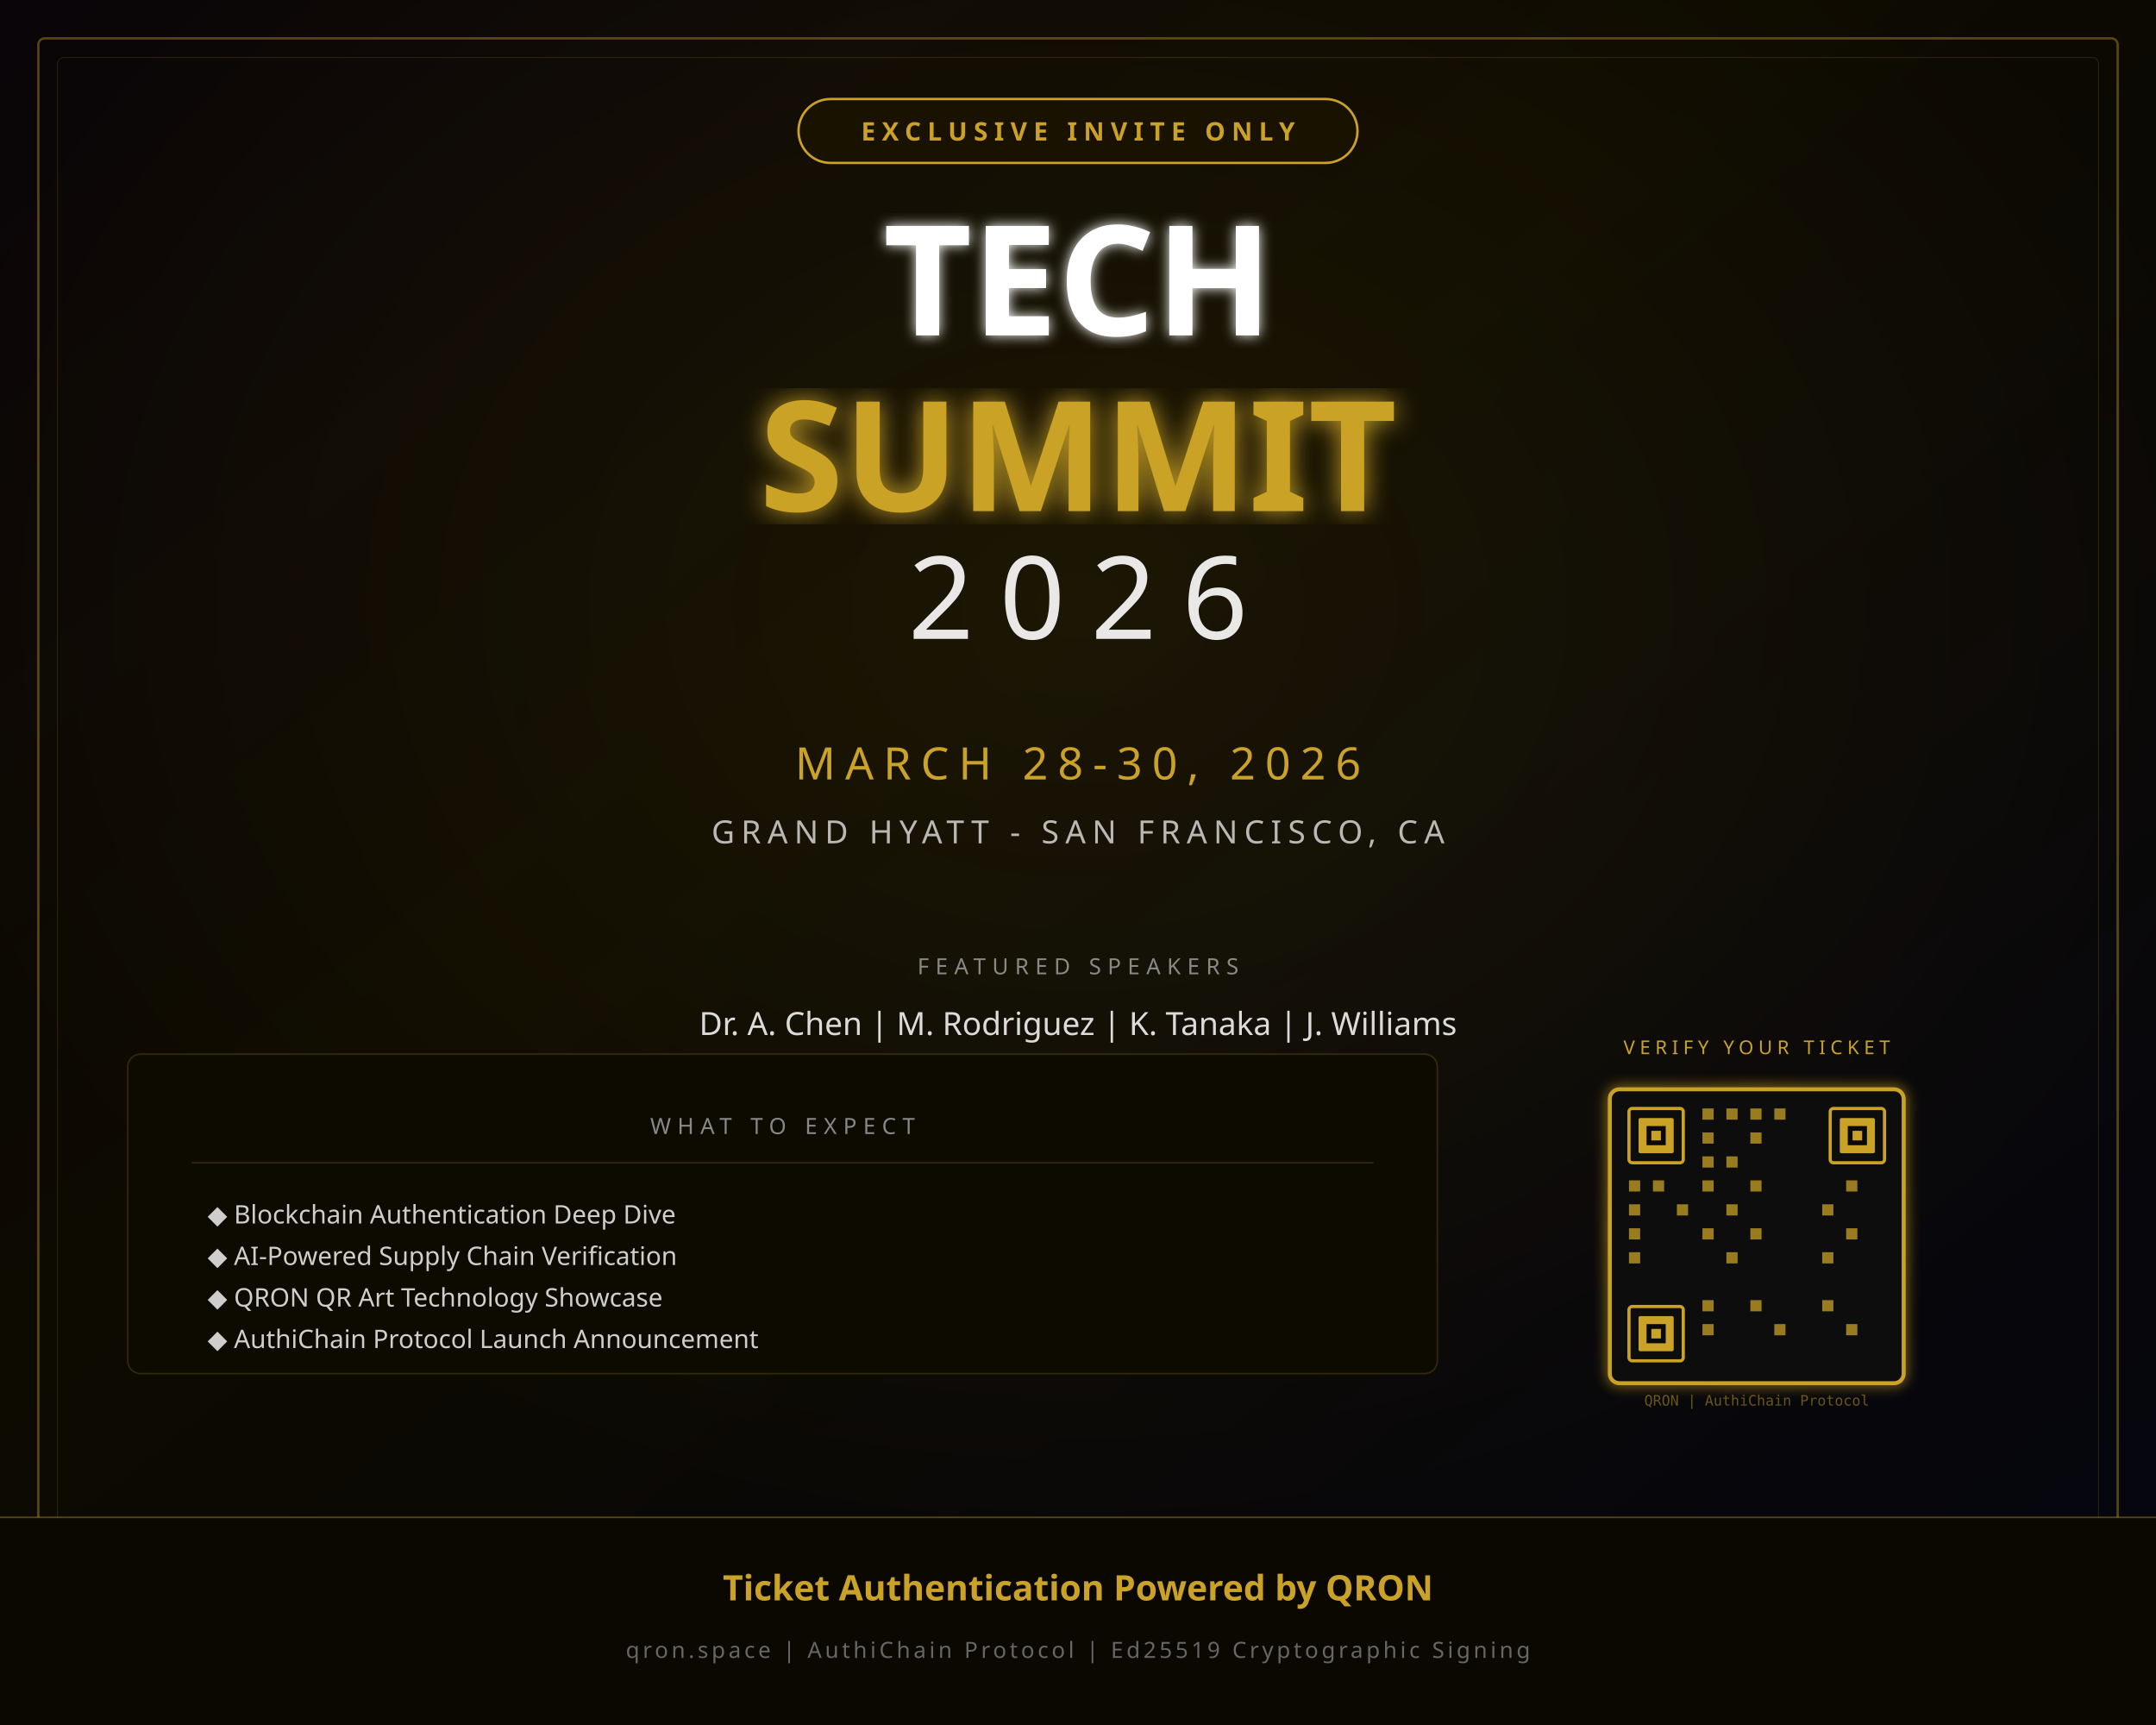
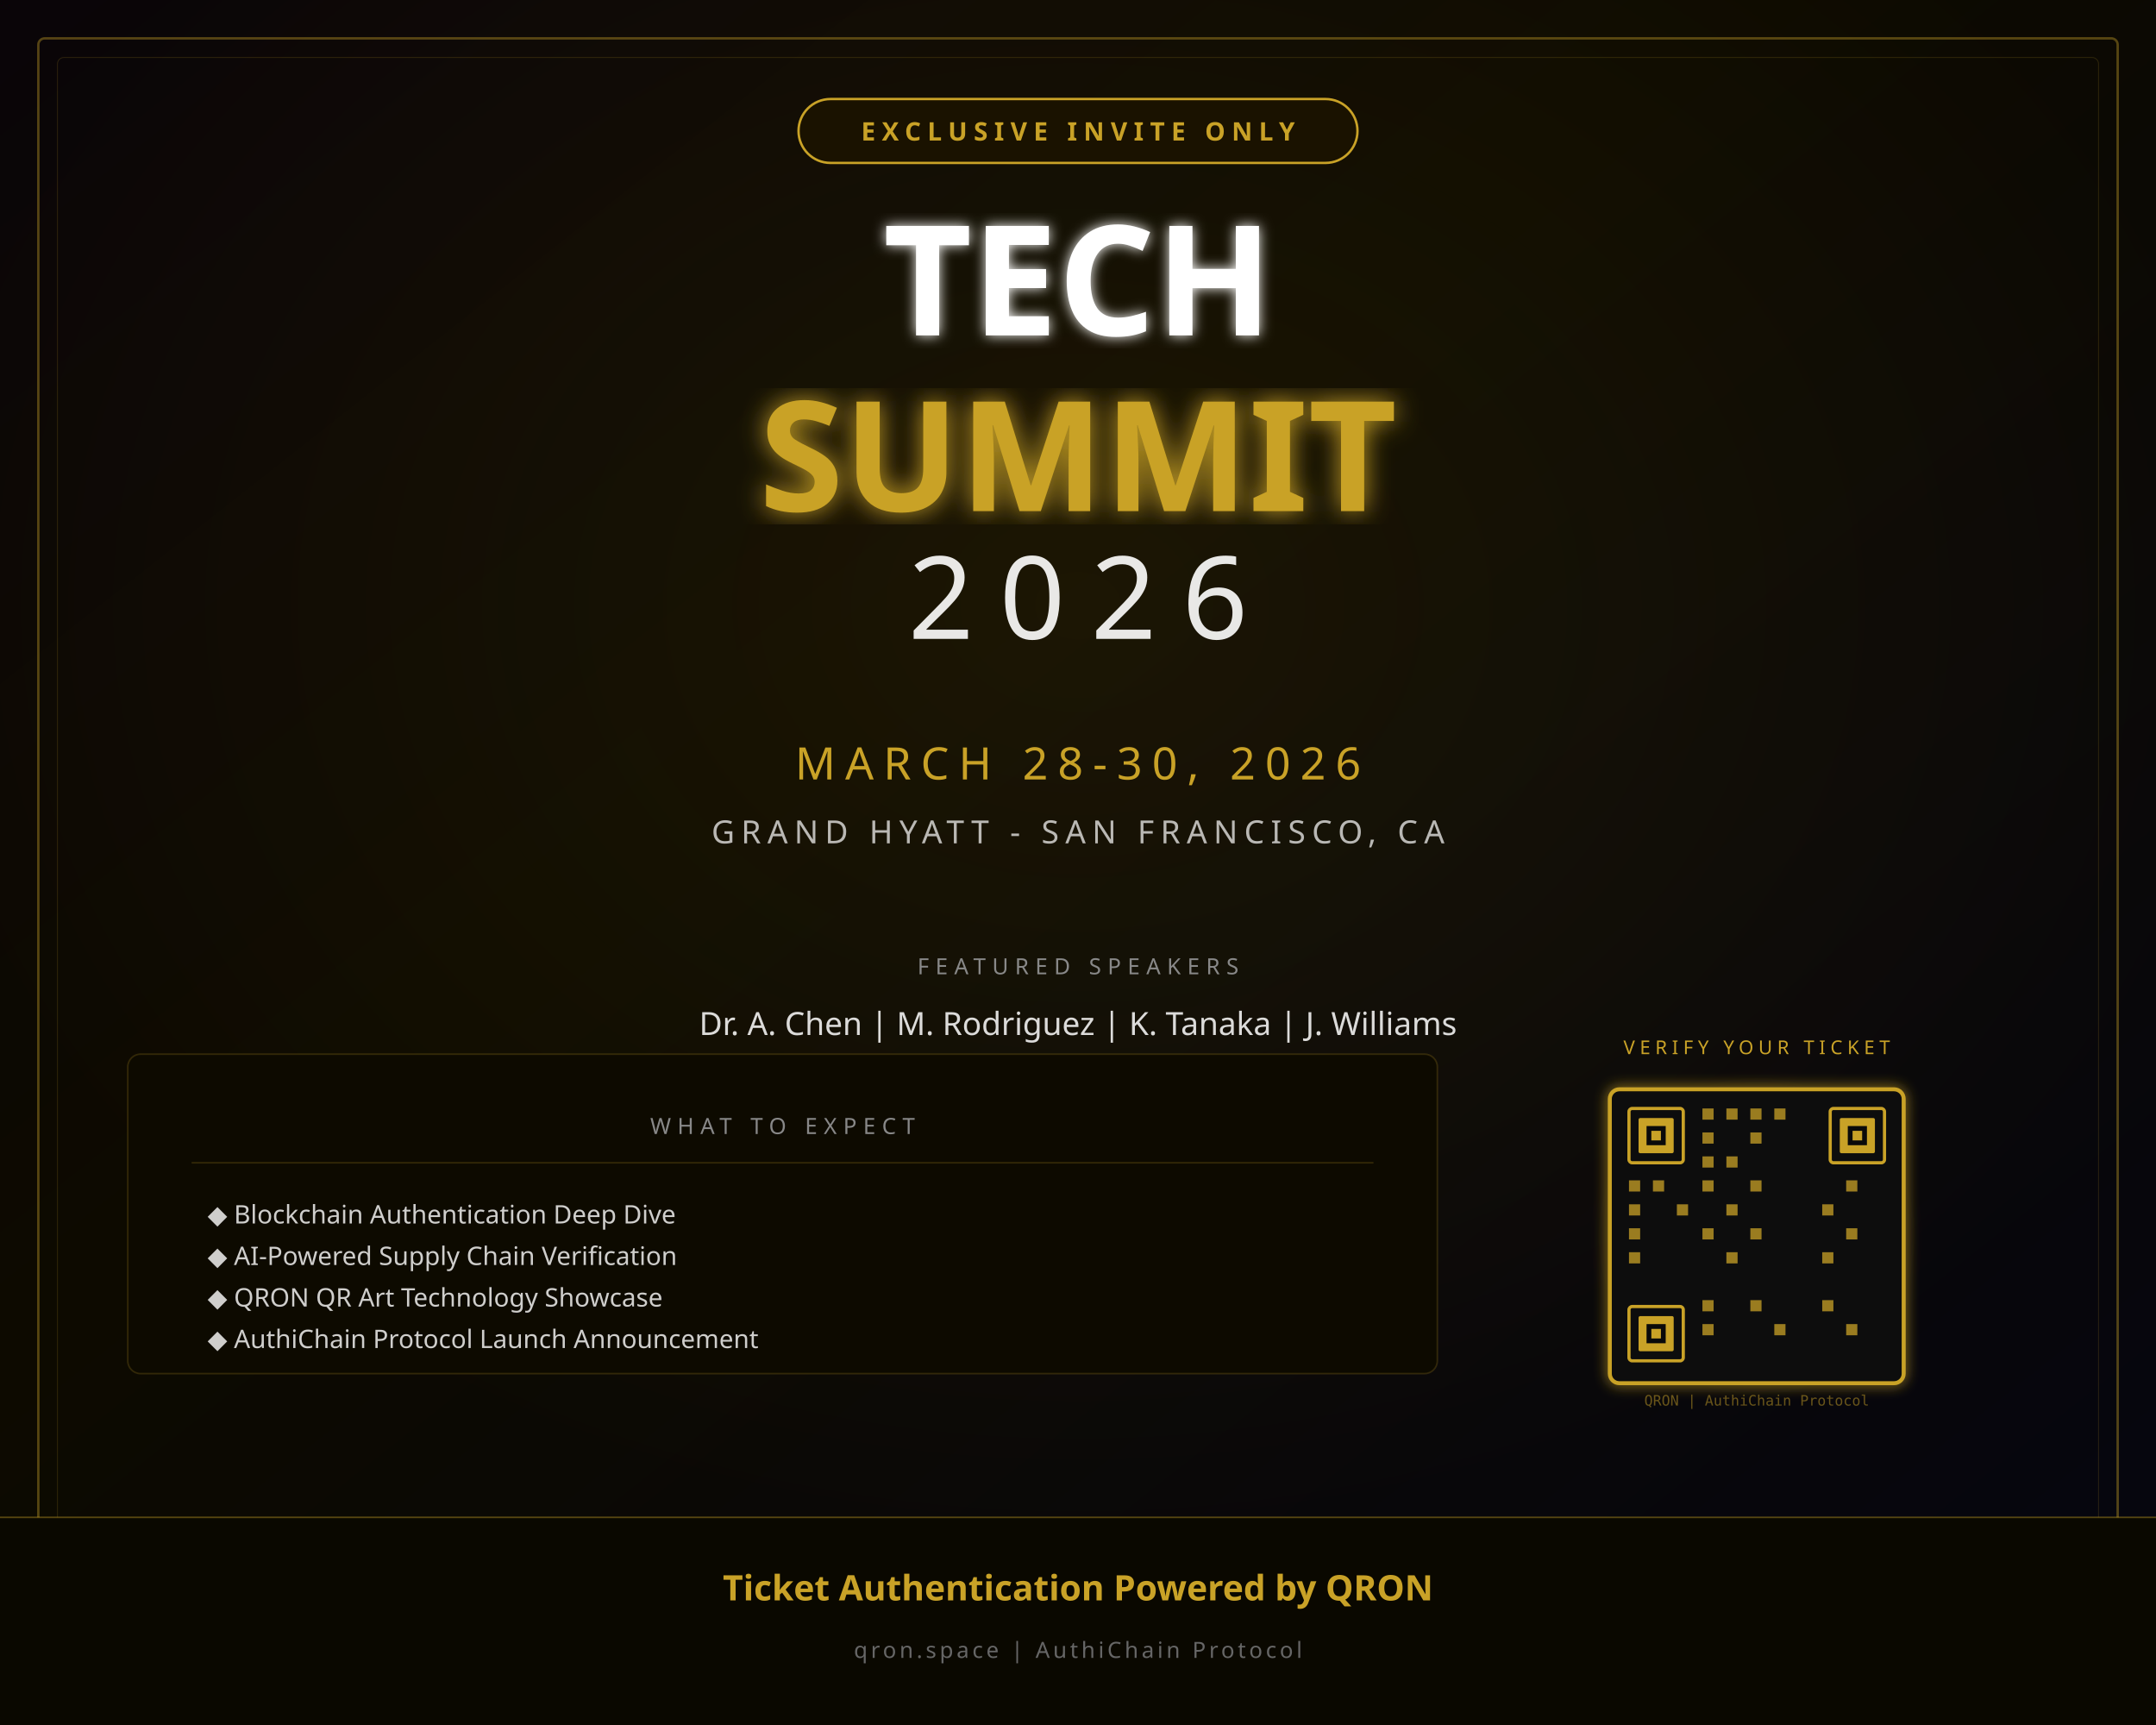
<svg xmlns="http://www.w3.org/2000/svg" viewBox="0 0 1350 1080" width="1350" height="1080">
  <defs>
    <linearGradient id="bgGrad" x1="0%" y1="0%" x2="100%" y2="100%">
      <stop offset="0%" stop-color="#0a0508" />
      <stop offset="40%" stop-color="#0d0a00" />
      <stop offset="100%" stop-color="#050510" />
    </linearGradient>
    <linearGradient id="goldLine" x1="0%" y1="0%" x2="100%" y2="0%">
      <stop offset="0%" stop-color="#c9a22700" />
      <stop offset="20%" stop-color="#c9a227" />
      <stop offset="80%" stop-color="#e8c547" />
      <stop offset="100%" stop-color="#c9a22700" />
    </linearGradient>
    <radialGradient id="spotLight" cx="50%" cy="35%" r="55%">
      <stop offset="0%" stop-color="#c9a227" stop-opacity="0.08" />
      <stop offset="100%" stop-color="#c9a227" stop-opacity="0" />
    </radialGradient>
    <radialGradient id="qrGlow" cx="50%" cy="50%" r="50%">
      <stop offset="0%" stop-color="#c9a227" stop-opacity="0.25" />
      <stop offset="100%" stop-color="#c9a227" stop-opacity="0" />
    </radialGradient>
    <filter id="glow4">
      <feGaussianBlur stdDeviation="4" result="b" />
      <feMerge>
        <feMergeNode in="b" />
        <feMergeNode in="SourceGraphic" />
      </feMerge>
    </filter>
    <filter id="glow8">
      <feGaussianBlur stdDeviation="8" result="b" />
      <feMerge>
        <feMergeNode in="b" />
        <feMergeNode in="SourceGraphic" />
      </feMerge>
    </filter>
  </defs>
  <rect width="1350" height="1080" fill="url(#bgGrad)" />
  <rect width="1350" height="1080" fill="url(#spotLight)" />
  <rect x="24" y="24" width="1302" height="1032" rx="4" fill="none" stroke="#c9a227" stroke-width="1.5" opacity="0.4" />
  <rect x="36" y="36" width="1278" height="1008" rx="4" fill="none" stroke="#c9a227" stroke-width="0.5" opacity="0.2" />
  <rect x="500" y="62" width="350" height="40" rx="20" fill="#1a1200" stroke="#c9a227" stroke-width="1.5" />
  <text x="675" y="88" text-anchor="middle" font-family="system-ui,sans-serif" font-size="16" font-weight="700" fill="#c9a227" letter-spacing="4">EXCLUSIVE INVITE ONLY</text>
  <text x="675" y="210" text-anchor="middle" font-family="system-ui,sans-serif" font-size="96" font-weight="900" fill="white" filter="url(#glow4)">TECH</text>
  <text x="675" y="320" text-anchor="middle" font-family="system-ui,sans-serif" font-size="96" font-weight="900" fill="#c9a227" filter="url(#glow8)">SUMMIT</text>
  <text x="675" y="400" text-anchor="middle" font-family="system-ui,sans-serif" font-size="72" font-weight="300" fill="white" opacity="0.9" letter-spacing="16">2026</text>
  <line x1="200" y1="430" x2="1150" y2="430" stroke="url(#goldLine)" stroke-width="1.5" />
  <text x="675" y="488" text-anchor="middle" font-family="system-ui,sans-serif" font-size="28" fill="#c9a227" letter-spacing="6">MARCH 28-30, 2026</text>
  <text x="675" y="528" text-anchor="middle" font-family="system-ui,sans-serif" font-size="20" fill="white" opacity="0.7" letter-spacing="4">GRAND HYATT - SAN FRANCISCO, CA</text>
  <line x1="400" y1="558" x2="950" y2="558" stroke="url(#goldLine)" stroke-width="1" />
  <text x="675" y="610" text-anchor="middle" font-family="system-ui,sans-serif" font-size="14" fill="#888" letter-spacing="4">FEATURED SPEAKERS</text>
  <text x="675" y="648" text-anchor="middle" font-family="system-ui,sans-serif" font-size="20" fill="white" opacity="0.85">Dr. A. Chen  |  M. Rodriguez  |  K. Tanaka  |  J. Williams</text>
  <g transform="translate(960, 660)">
    <text x="140" y="0" text-anchor="middle" font-family="system-ui,sans-serif" font-size="12" fill="#c9a227" letter-spacing="3">VERIFY YOUR TICKET</text>
    <rect x="40" y="14" width="200" height="200" rx="4" fill="url(#qrGlow)" filter="url(#glow8)" />
    <rect x="48" y="22" width="184" height="184" rx="6" fill="#0a0a0a" stroke="#c9a227" stroke-width="2.5" filter="url(#glow4)" />
    <rect x="60" y="34" width="34" height="34" rx="2" fill="none" stroke="#c9a227" stroke-width="2" />
    <rect x="66" y="40" width="22" height="22" rx="1" fill="#c9a227" />
    <rect x="71" y="45" width="12" height="12" fill="#0a0a0a" />
    <rect x="74" y="48" width="6" height="6" fill="#c9a227" />
    <rect x="186" y="34" width="34" height="34" rx="2" fill="none" stroke="#c9a227" stroke-width="2" />
    <rect x="192" y="40" width="22" height="22" rx="1" fill="#c9a227" />
    <rect x="197" y="45" width="12" height="12" fill="#0a0a0a" />
    <rect x="200" y="48" width="6" height="6" fill="#c9a227" />
    <rect x="60" y="158" width="34" height="34" rx="2" fill="none" stroke="#c9a227" stroke-width="2" />
    <rect x="66" y="164" width="22" height="22" rx="1" fill="#c9a227" />
    <rect x="71" y="169" width="12" height="12" fill="#0a0a0a" />
    <rect x="74" y="172" width="6" height="6" fill="#c9a227" />
    <g fill="#c9a227" opacity="0.75">
      <rect x="106" y="34" width="7" height="7" />
      <rect x="121" y="34" width="7" height="7" />
      <rect x="136" y="34" width="7" height="7" />
      <rect x="151" y="34" width="7" height="7" />
      <rect x="106" y="49" width="7" height="7" />
      <rect x="136" y="49" width="7" height="7" />
      <rect x="106" y="64" width="7" height="7" />
      <rect x="121" y="64" width="7" height="7" />
      <rect x="60" y="79" width="7" height="7" />
      <rect x="75" y="79" width="7" height="7" />
      <rect x="106" y="79" width="7" height="7" />
      <rect x="136" y="79" width="7" height="7" />
      <rect x="196" y="79" width="7" height="7" />
      <rect x="60" y="94" width="7" height="7" />
      <rect x="90" y="94" width="7" height="7" />
      <rect x="121" y="94" width="7" height="7" />
      <rect x="181" y="94" width="7" height="7" />
      <rect x="60" y="109" width="7" height="7" />
      <rect x="106" y="109" width="7" height="7" />
      <rect x="136" y="109" width="7" height="7" />
      <rect x="196" y="109" width="7" height="7" />
      <rect x="60" y="124" width="7" height="7" />
      <rect x="121" y="124" width="7" height="7" />
      <rect x="181" y="124" width="7" height="7" />
      <rect x="196" y="169" width="7" height="7" />
      <rect x="106" y="154" width="7" height="7" />
      <rect x="136" y="154" width="7" height="7" />
      <rect x="181" y="154" width="7" height="7" />
      <rect x="106" y="169" width="7" height="7" />
      <rect x="151" y="169" width="7" height="7" />
    </g>
    <text x="140" y="220" text-anchor="middle" font-family="monospace" font-size="9" fill="#c9a227" opacity="0.5">QRON | AuthiChain Protocol</text>
  </g>
  <g transform="translate(80, 660)">
    <rect width="820" height="200" rx="8" fill="#0d0a00" stroke="#c9a22733" stroke-width="1" />
    <text x="410" y="50" text-anchor="middle" font-family="system-ui,sans-serif" font-size="14" fill="#888" letter-spacing="4">WHAT TO EXPECT</text>
    <line x1="40" y1="68" x2="780" y2="68" stroke="#c9a22733" stroke-width="1" />
    <g font-family="system-ui,sans-serif" font-size="16" fill="white" opacity="0.8">
      <text x="50" y="106">◆  Blockchain Authentication Deep Dive</text>
      <text x="50" y="132">◆  AI-Powered Supply Chain Verification</text>
      <text x="50" y="158">◆  QRON QR Art Technology Showcase</text>
      <text x="50" y="184">◆  AuthiChain Protocol Launch Announcement</text>
    </g>
  </g>
  <rect x="0" y="950" width="1350" height="130" fill="#0a0800" />
  <line x1="0" y1="950" x2="1350" y2="950" stroke="#c9a22766" stroke-width="1" />
  <text x="675" y="1002" text-anchor="middle" font-family="system-ui,sans-serif" font-size="22" font-weight="700" fill="#c9a227">Ticket Authentication Powered by QRON</text>
-   <text x="675" y="1038" text-anchor="middle" font-family="system-ui,sans-serif" font-size="14" fill="#666" letter-spacing="2">qron.space | AuthiChain Protocol | Ed25519 Cryptographic Signing</text>
+   <text x="675" y="1038" text-anchor="middle" font-family="system-ui,sans-serif" font-size="14" fill="#666" letter-spacing="2">qron.space | AuthiChain Protocol</text>
</svg>
